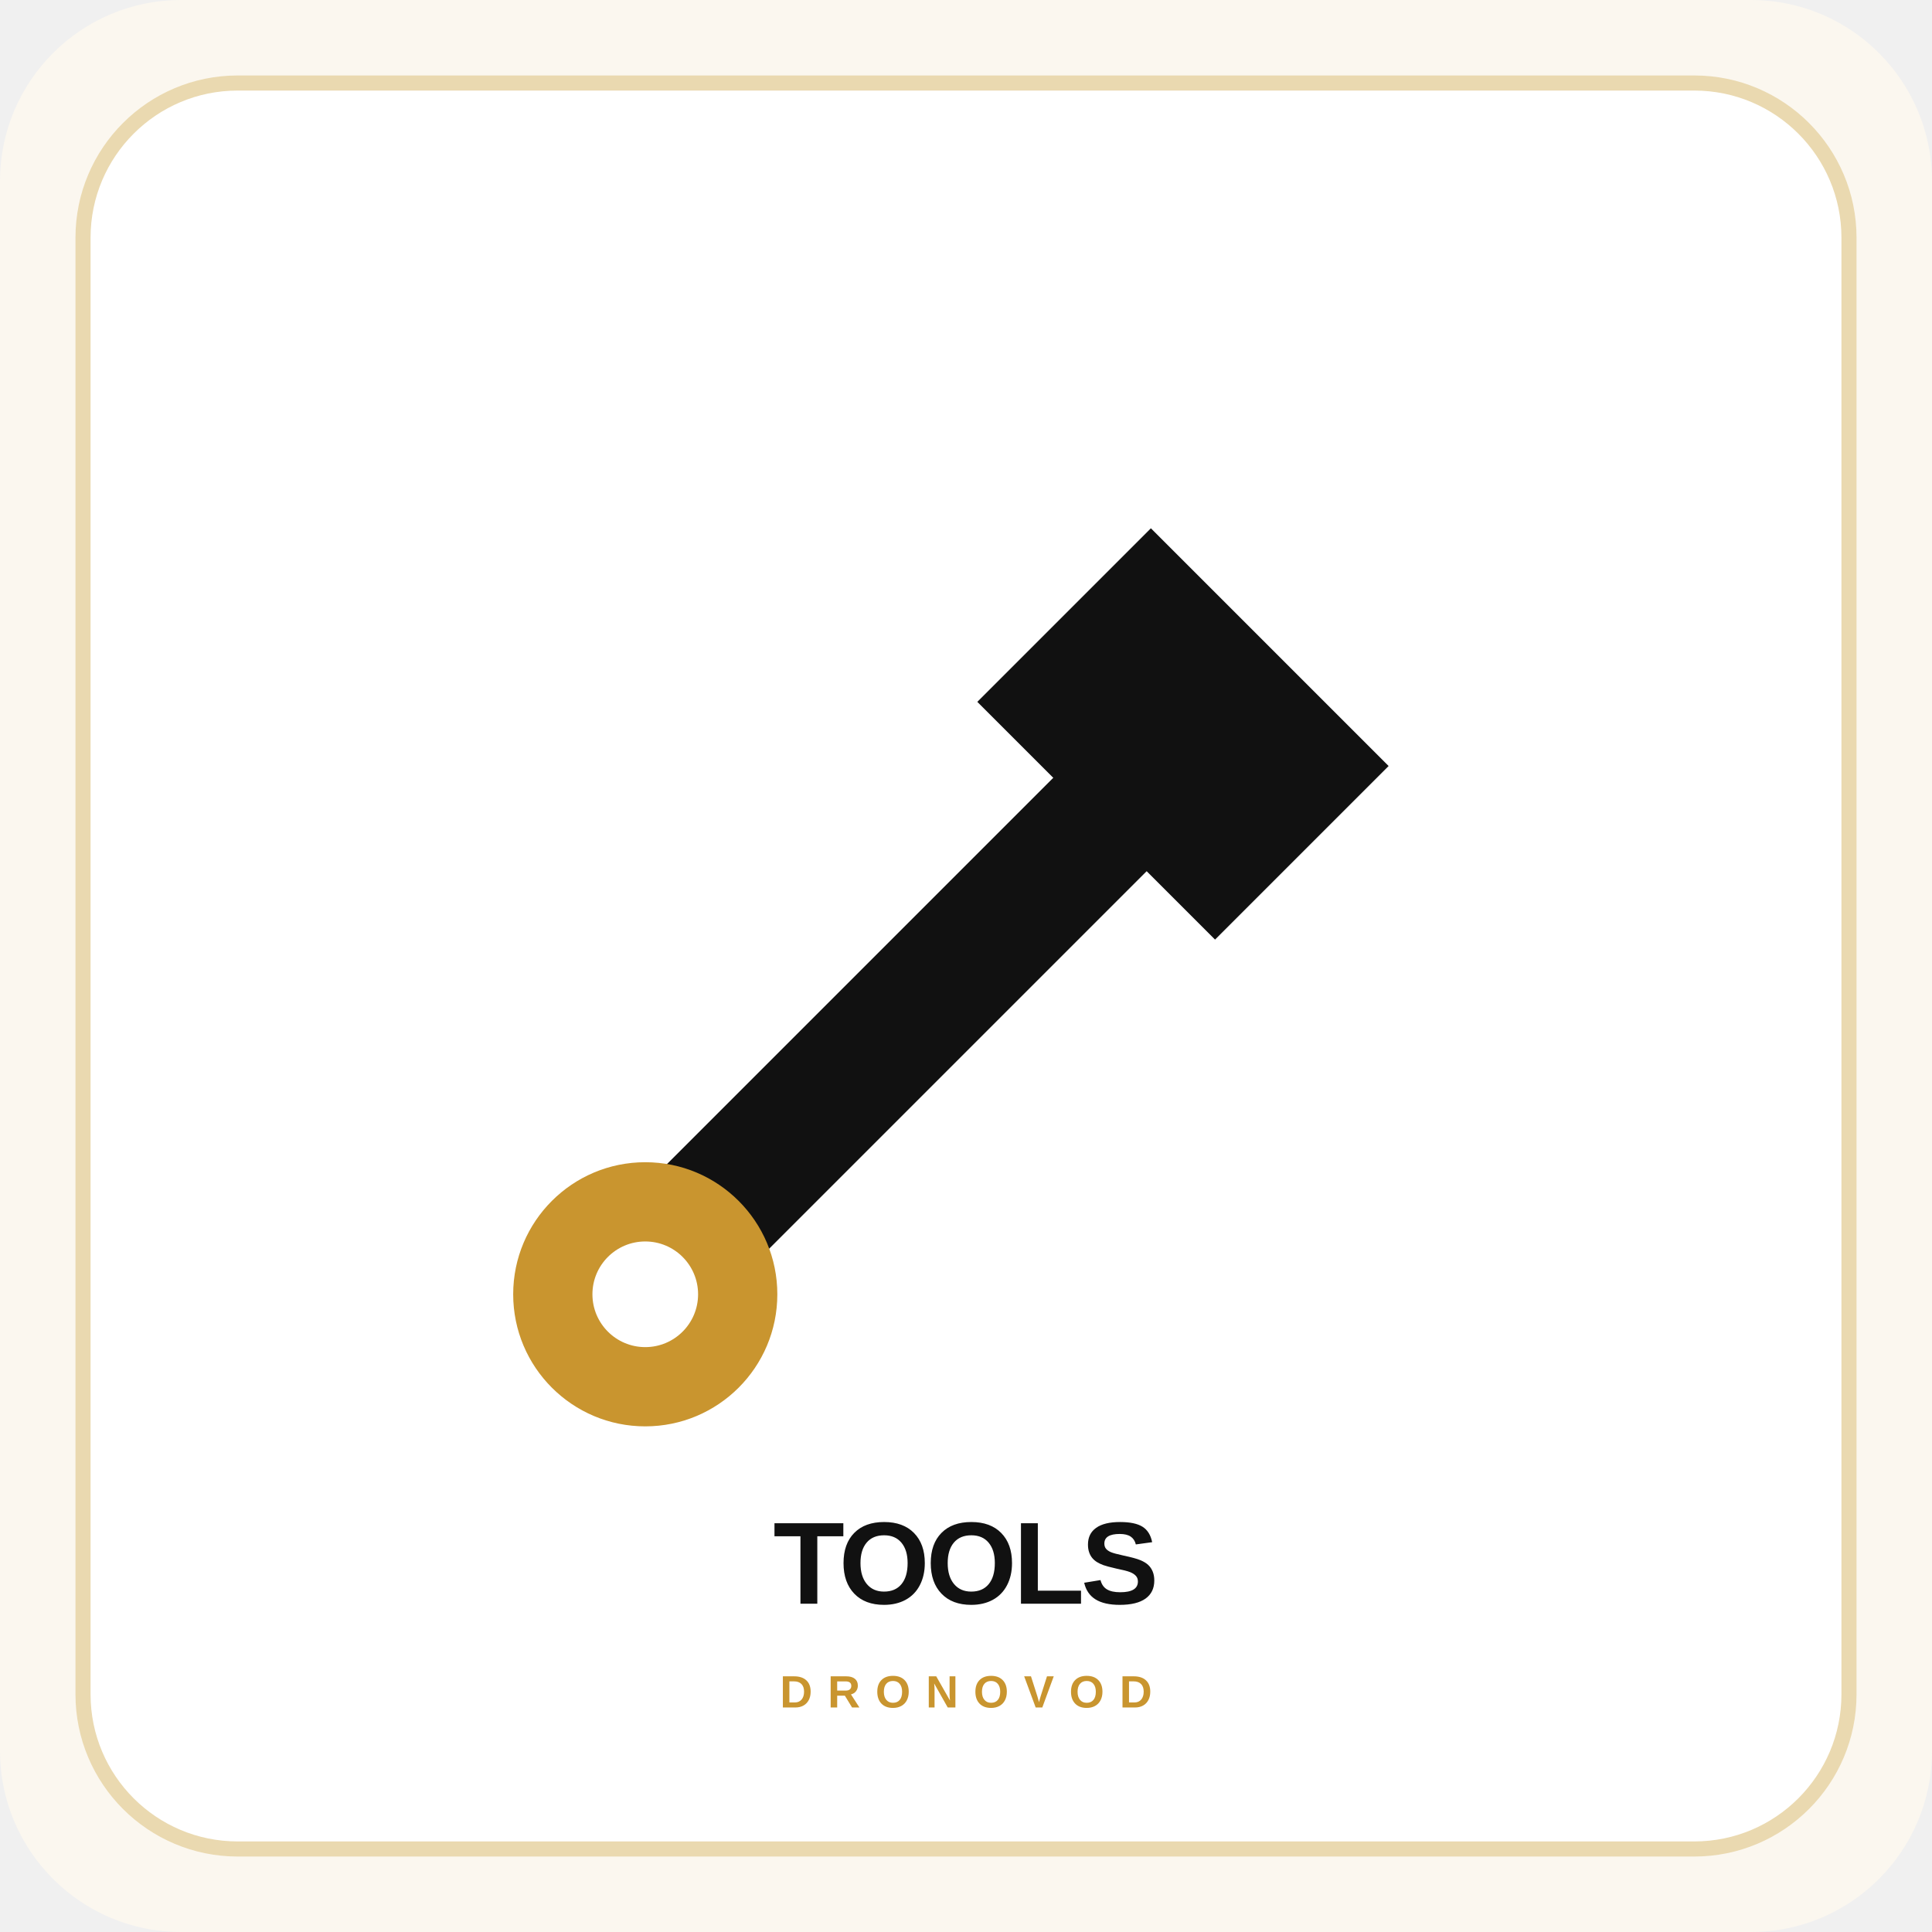
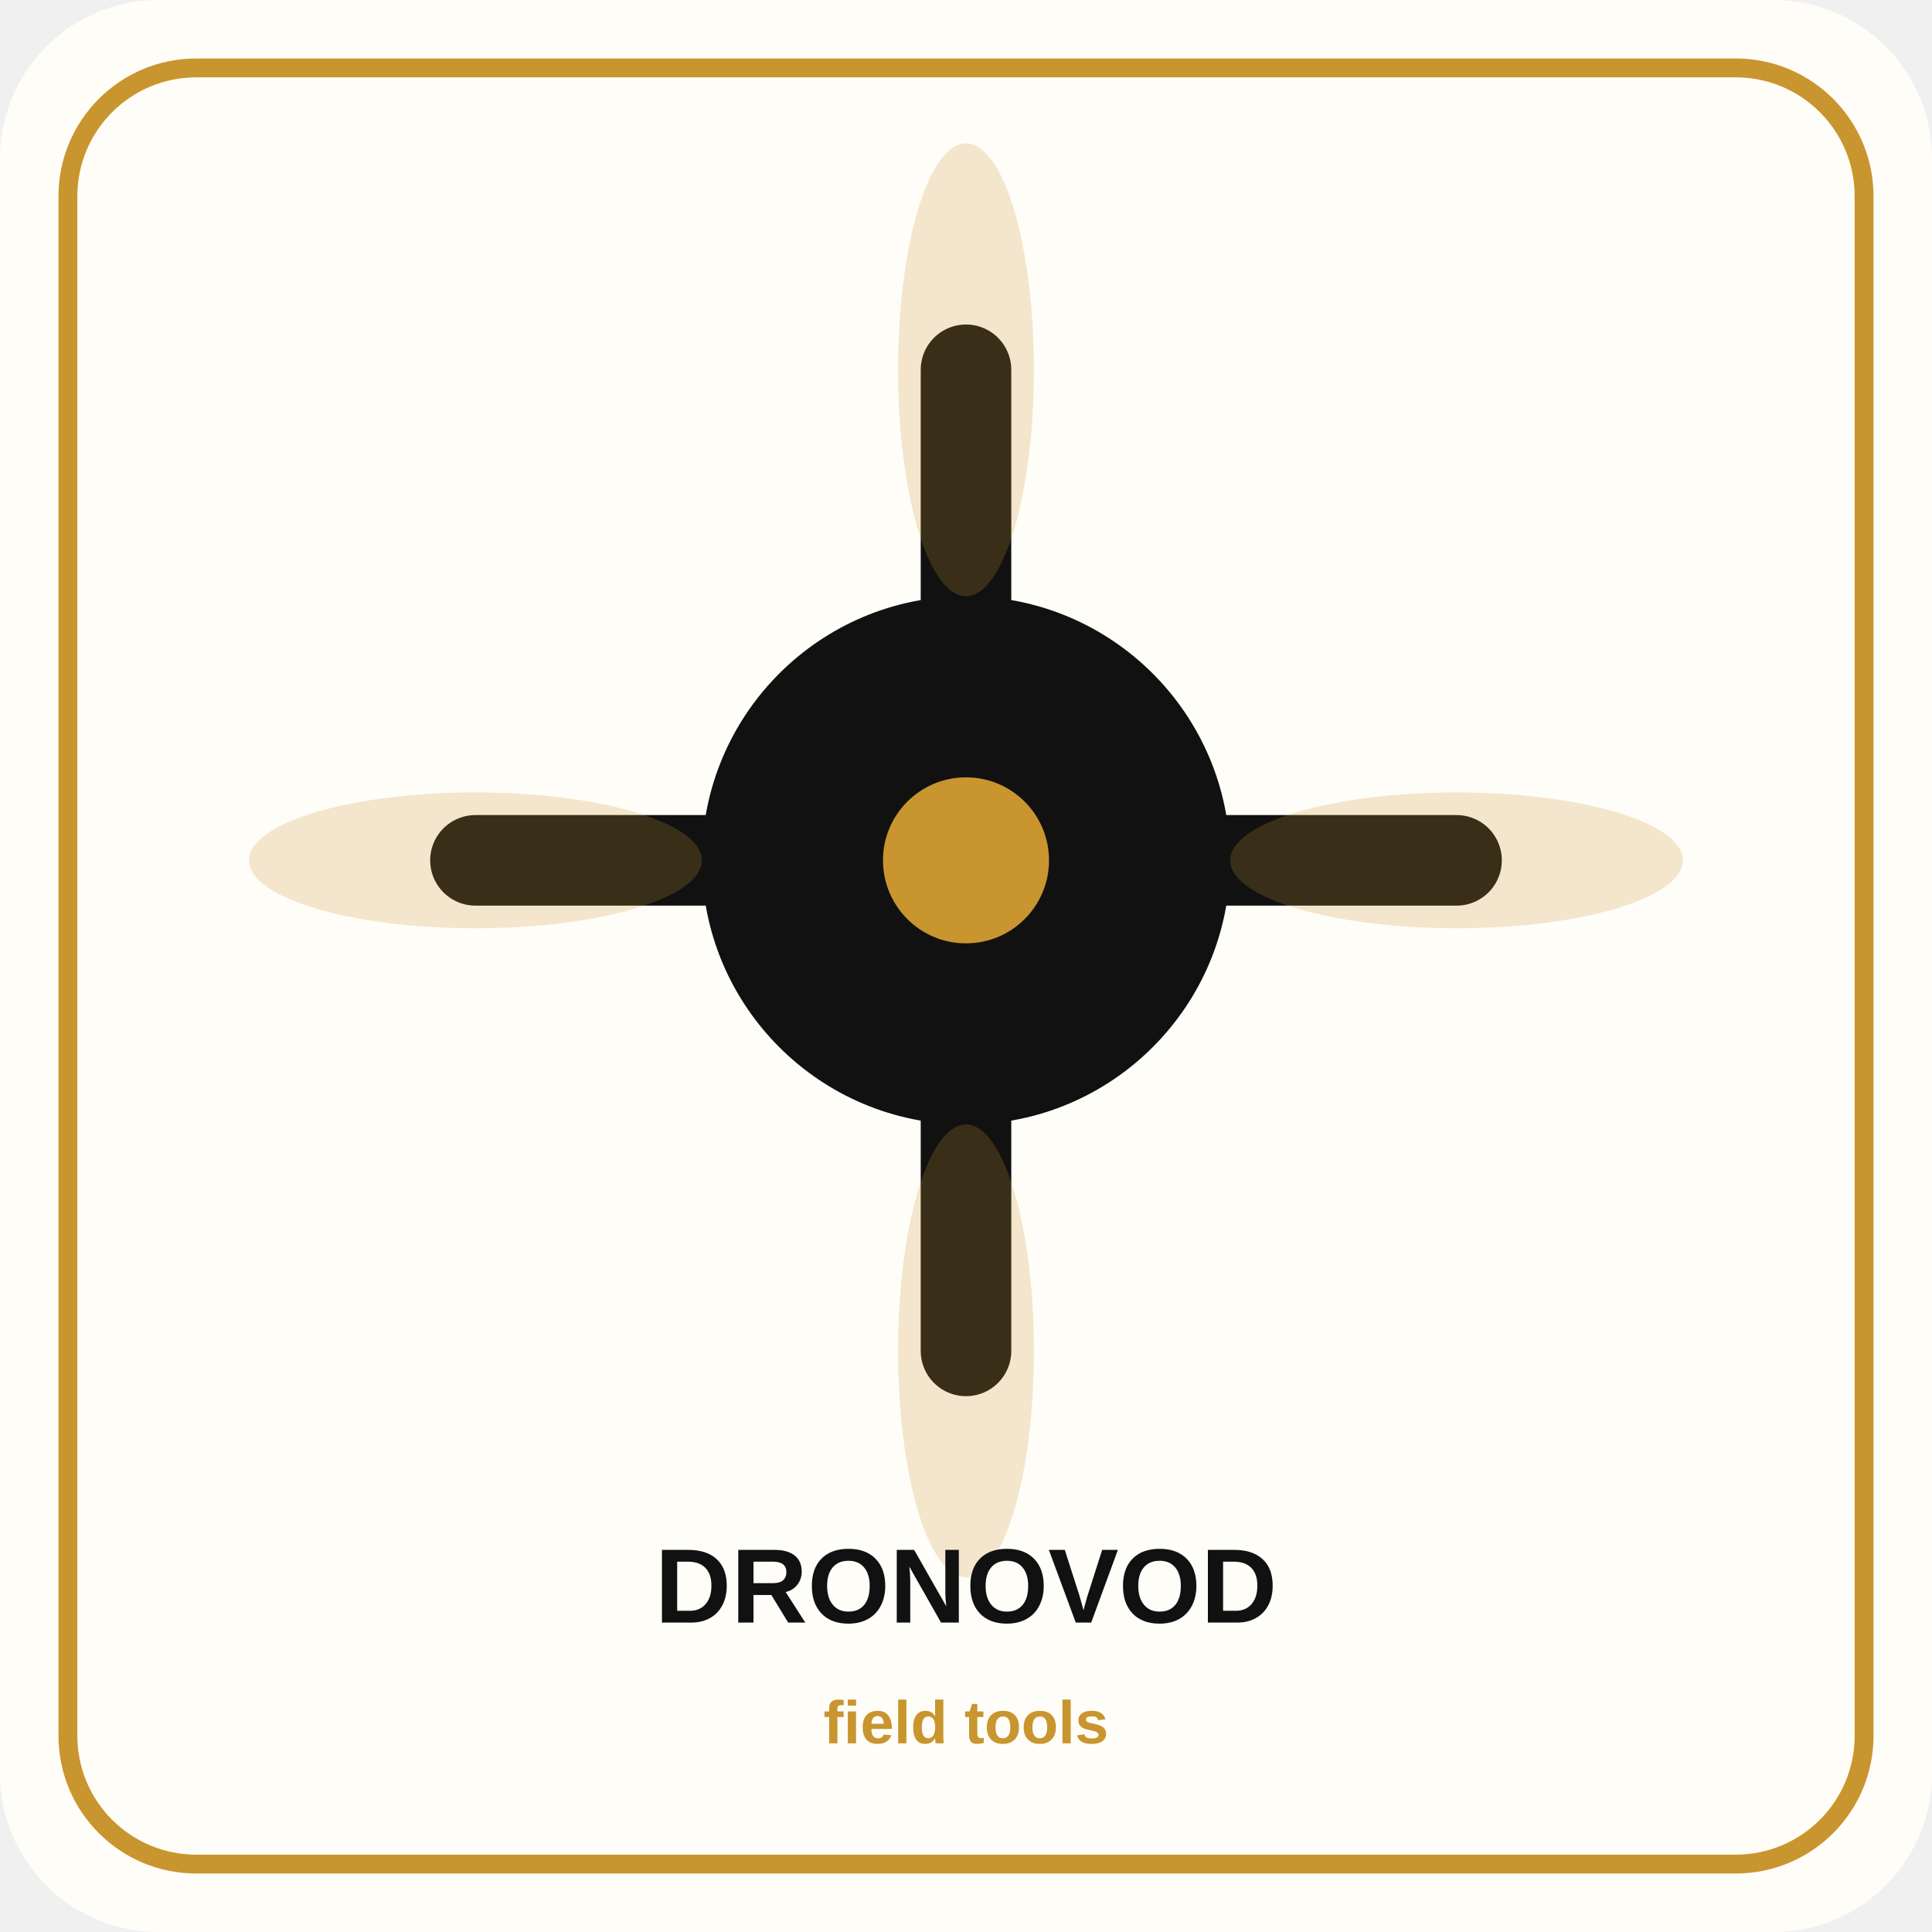
- <svg xmlns="http://www.w3.org/2000/svg" viewBox="0 0 1024 1024">
-   <rect width="1024" height="1024" rx="96" fill="#fbf7ef" />
-   <rect x="44" y="44" width="936" height="936" rx="82" fill="#fff" stroke="#ead9b0" stroke-width="8" />
-   <path d="M330 690l260-260" stroke="#111" stroke-width="70" stroke-linecap="round" />
-   <path d="M610 280l126 126-92 92-126-126z" fill="#111" />
-   <circle cx="342" cy="686" r="70" fill="#c9952f" />
-   <circle cx="342" cy="686" r="28" fill="#fff" />
-   <text x="512" y="850" text-anchor="middle" font-family="Arial, Helvetica, sans-serif" font-size="62" font-weight="900" fill="#111" letter-spacing="-2">TOOLS</text>
-   <text x="512" y="905" text-anchor="middle" font-family="Arial, Helvetica, sans-serif" font-size="24" font-weight="700" fill="#c9952f" letter-spacing="8">DRONOVOD</text>
+ <svg xmlns="http://www.w3.org/2000/svg" viewBox="0 0 512 512">
+   <rect width="512" height="512" rx="42" fill="#fffdf8" />
+   <rect x="18" y="18" width="476" height="476" rx="34" fill="none" stroke="#c9952f" stroke-width="5" />
+   <circle cx="256" cy="228" r="70" fill="#111" />
+   <circle cx="256" cy="228" r="22" fill="#c9952f" />
+   <path d="M256 98v70M256 288v70M126 228h70M316 228h70" stroke="#111" stroke-width="24" stroke-linecap="round" />
+   <ellipse cx="126" cy="228" rx="60" ry="18" fill="#c9952f" opacity=".22" />
+   <ellipse cx="386" cy="228" rx="60" ry="18" fill="#c9952f" opacity=".22" />
+   <ellipse cx="256" cy="98" rx="18" ry="60" fill="#c9952f" opacity=".22" />
+   <ellipse cx="256" cy="358" rx="18" ry="60" fill="#c9952f" opacity=".22" />
+   <text x="256" y="430" text-anchor="middle" font-family="Arial, sans-serif" font-weight="900" font-size="28" fill="#111">DRONOVOD</text>
+   <text x="256" y="462" text-anchor="middle" font-family="Arial, sans-serif" font-weight="700" font-size="16" fill="#c9952f">field tools</text>
</svg>
